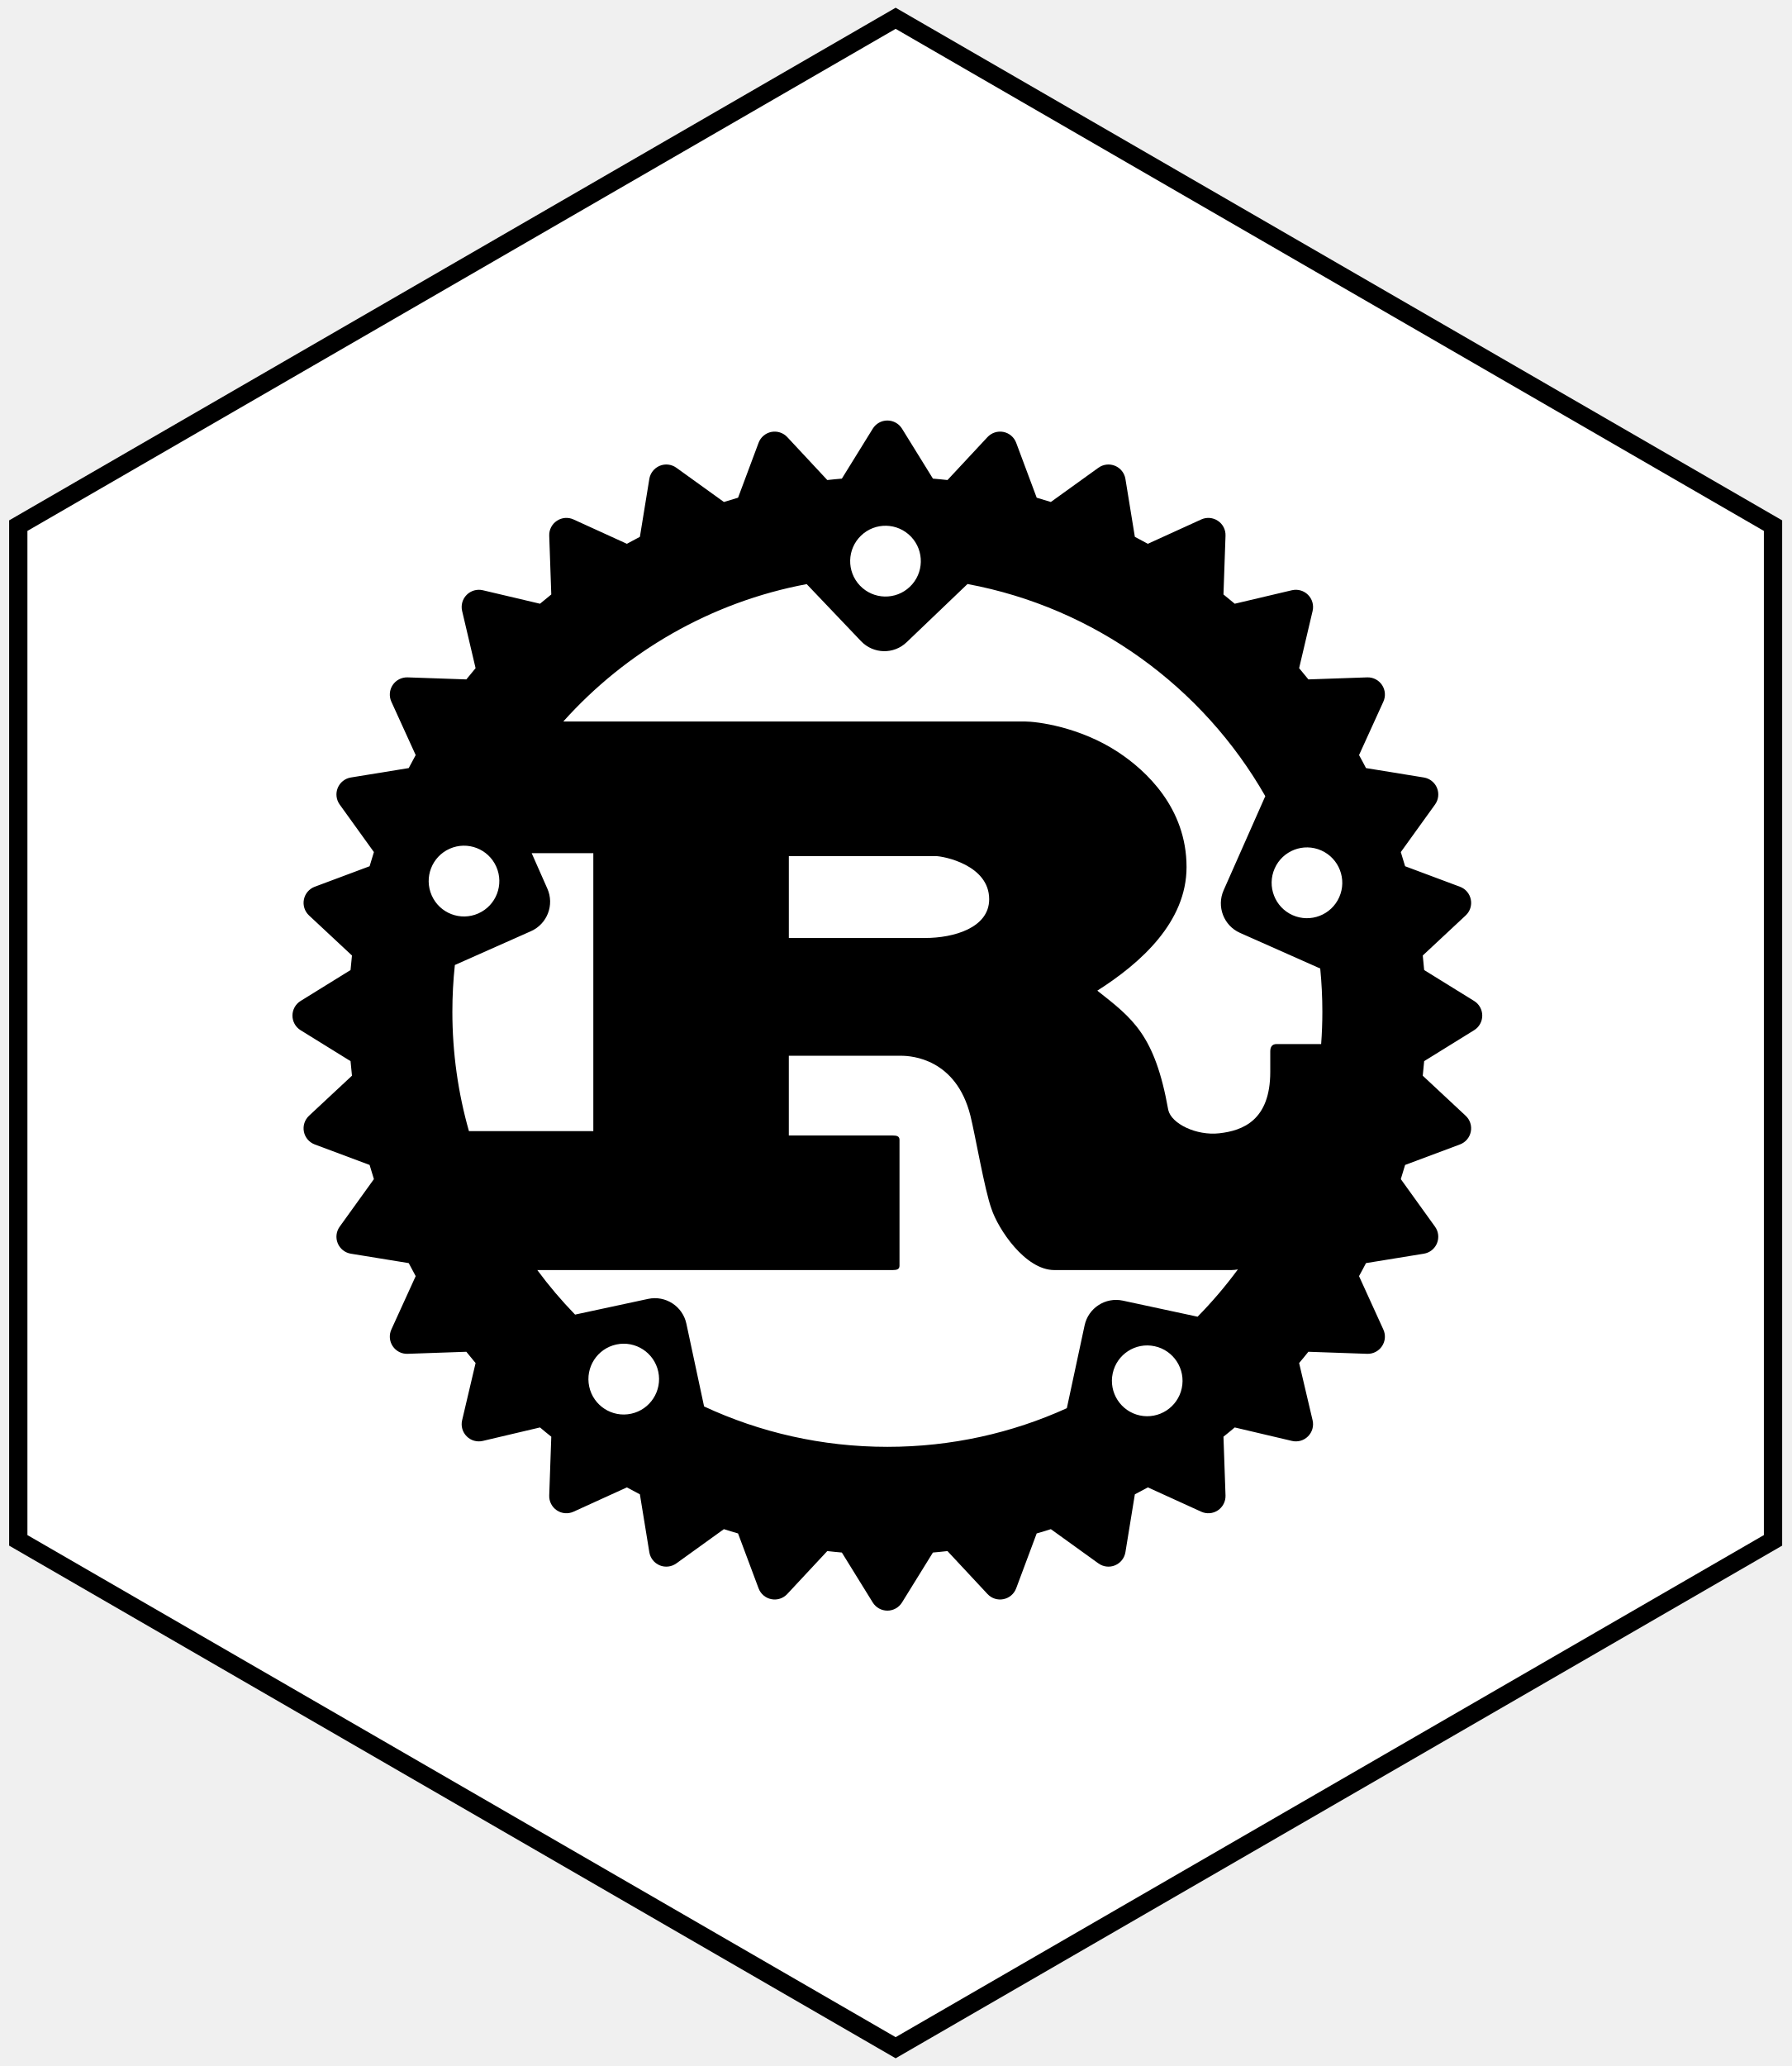
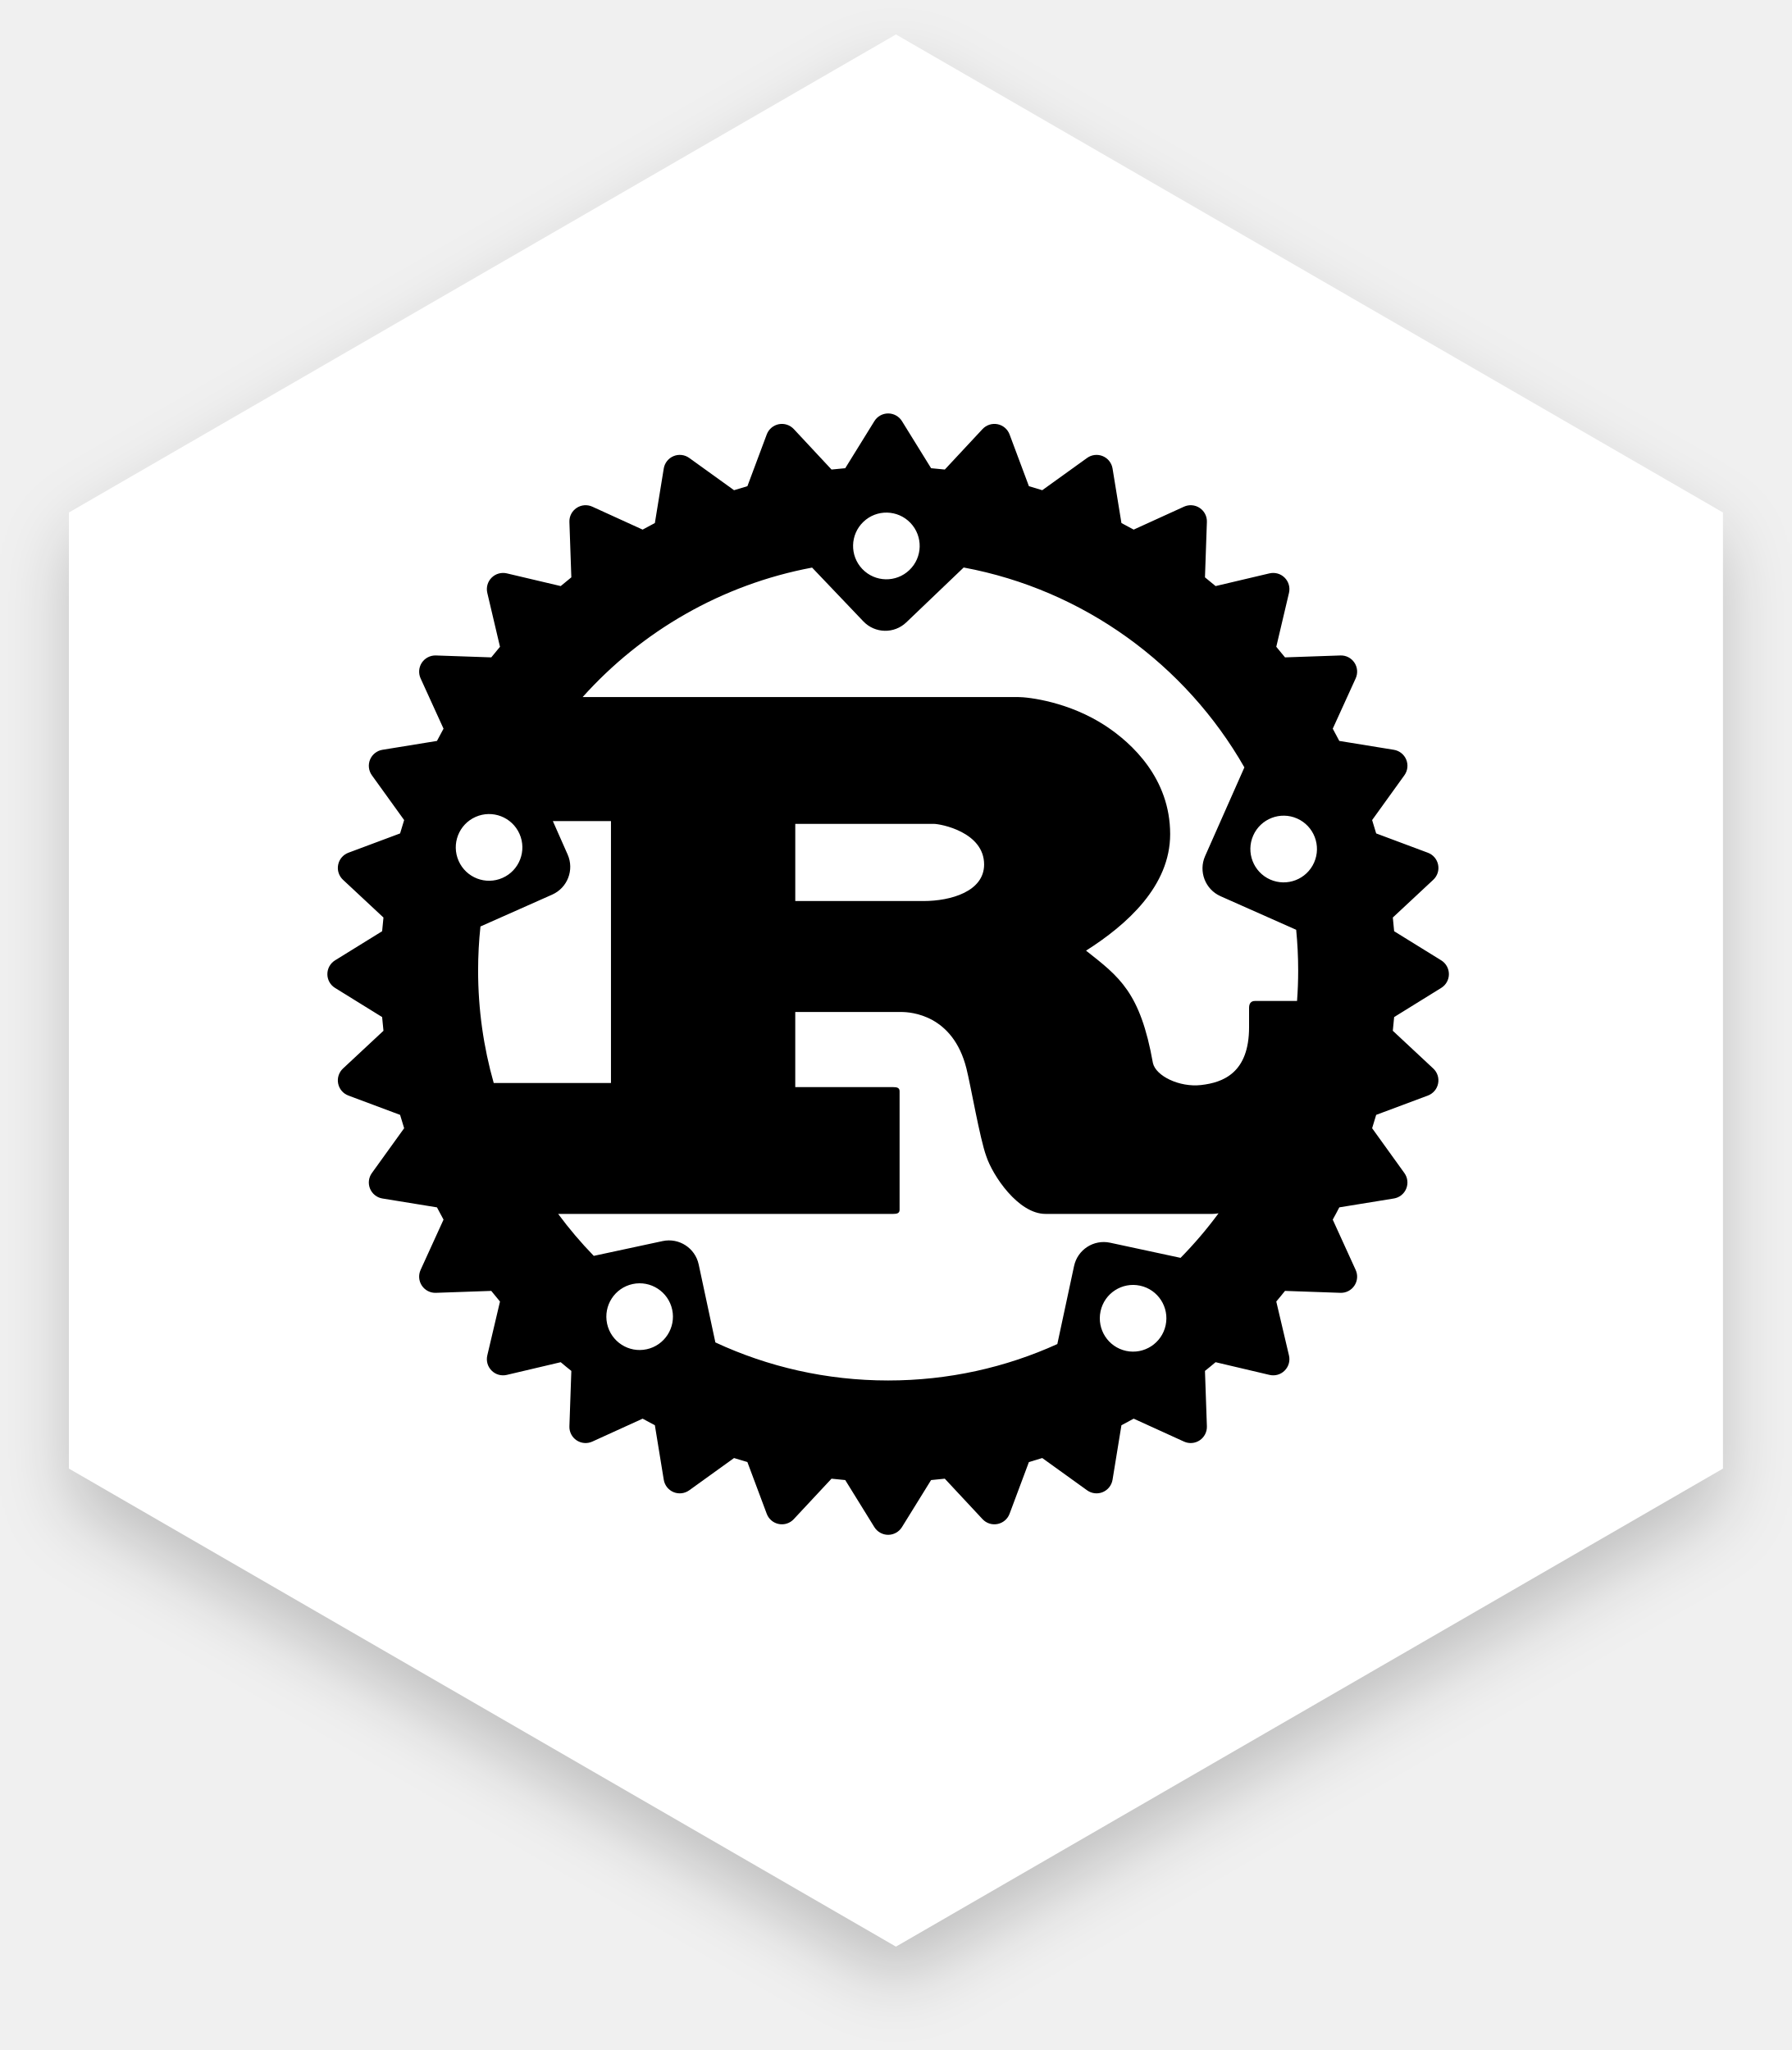
- <svg xmlns="http://www.w3.org/2000/svg" width="98px" height="113px" viewBox="0 0 98 113" version="1.1">
-   <defs />
+ <svg xmlns="http://www.w3.org/2000/svg" xmlns:xlink="http://www.w3.org/1999/xlink" width="104px" height="119px" viewBox="0 0 104 119" version="1.1">
+   <defs>
+     <polygon id="path-1" points="48 0 96 27.75 96 83.25 48 111 -2.3581137e-12 83.25 -2.38919995e-12 27.75" />
+     <filter x="-50%" y="-50%" width="200%" height="200%" filterUnits="objectBoundingBox" id="filter-2">
+       <feOffset dx="0" dy="2" in="SourceAlpha" result="shadowOffsetOuter1" />
+       <feGaussianBlur stdDeviation="2" in="shadowOffsetOuter1" result="shadowBlurOuter1" />
+       <feColorMatrix values="0 0 0 0 0   0 0 0 0 0   0 0 0 0 0  0 0 0 0.2 0" type="matrix" in="shadowBlurOuter1" />
+     </filter>
+   </defs>
  <g id="Page-1" stroke="none" stroke-width="1" fill="none" fill-rule="evenodd">
-     <g id="DesktopHD_Round7_ClientGuides-Copy" transform="translate(-1031, -1265)">
+     <g id="DesktopHD_Round7_ClientGuides-Copy" transform="translate(-1028, -1264)">
      <g id="clients-copy" transform="translate(389, 1067)">
        <g id="row1">
          <g id="rust" transform="translate(643, 199)">
-             <polygon id="Polygon" stroke="#000000" stroke-linecap="round" fill="#FFFFFF" points="48 0 96 27.75 96 83.25 48 111 -2.3581137e-12 83.25 -2.38919995e-12 27.75" />
+             <g id="Polygon">
+               <use fill="black" fill-opacity="1" filter="url(#filter-2)" xlink:href="#path-1" />
+               <use fill="#FFFFFF" fill-rule="evenodd" xlink:href="#path-1" />
+             </g>
            <g transform="translate(15, 22)" id="path3" fill="#000000">
              <path d="M64.648,31.748 L61.915,30.057 C61.892,29.791 61.866,29.525 61.838,29.261 L64.186,27.07 C64.425,26.848 64.532,26.518 64.467,26.199 C64.404,25.879 64.18,25.615 63.874,25.501 L60.872,24.379 C60.797,24.119 60.718,23.861 60.637,23.604 L62.51,21.003 C62.701,20.739 62.74,20.395 62.616,20.093 C62.491,19.793 62.219,19.577 61.898,19.525 L58.732,19.01 C58.609,18.77 58.481,18.533 58.352,18.299 L59.682,15.379 C59.818,15.082 59.79,14.736 59.609,14.466 C59.428,14.195 59.121,14.036 58.794,14.049 L55.581,14.16 C55.415,13.953 55.246,13.747 55.074,13.545 L55.812,10.415 C55.886,10.097 55.792,9.765 55.561,9.534 C55.332,9.304 54.998,9.209 54.68,9.283 L51.552,10.021 C51.349,9.849 51.143,9.68 50.935,9.514 L51.047,6.301 C51.06,5.975 50.901,5.666 50.63,5.486 C50.358,5.304 50.014,5.277 49.718,5.412 L46.798,6.743 C46.563,6.613 46.326,6.485 46.087,6.362 L45.571,3.195 C45.519,2.875 45.304,2.602 45.003,2.478 C44.702,2.353 44.358,2.393 44.094,2.583 L41.491,4.456 C41.235,4.375 40.977,4.296 40.717,4.222 L39.595,1.219 C39.481,0.913 39.217,0.688 38.897,0.625 C38.577,0.562 38.248,0.669 38.026,0.906 L35.836,3.256 C35.571,3.227 35.305,3.2 35.04,3.179 L33.348,0.445 C33.177,0.169 32.874,0 32.548,0 C32.222,0 31.919,0.169 31.749,0.445 L30.057,3.179 C29.791,3.2 29.525,3.227 29.261,3.256 L27.07,0.906 C26.848,0.669 26.518,0.562 26.199,0.625 C25.879,0.689 25.615,0.913 25.501,1.219 L24.379,4.222 C24.119,4.296 23.861,4.375 23.604,4.456 L21.002,2.583 C20.738,2.393 20.393,2.352 20.092,2.478 C19.792,2.602 19.576,2.875 19.524,3.195 L19.008,6.362 C18.769,6.485 18.533,6.613 18.297,6.743 L15.378,5.412 C15.081,5.276 14.735,5.304 14.465,5.486 C14.194,5.666 14.035,5.975 14.048,6.301 L14.16,9.514 C13.952,9.68 13.746,9.849 13.543,10.021 L10.414,9.283 C10.096,9.209 9.763,9.304 9.533,9.534 C9.301,9.765 9.208,10.097 9.282,10.415 L10.019,13.545 C9.848,13.748 9.679,13.953 9.513,14.16 L6.3,14.049 C5.976,14.039 5.666,14.195 5.485,14.466 C5.304,14.736 5.276,15.082 5.411,15.379 L6.742,18.299 C6.613,18.533 6.485,18.77 6.361,19.01 L3.195,19.525 C2.874,19.577 2.603,19.792 2.478,20.093 C2.353,20.395 2.394,20.739 2.583,21.003 L4.456,23.604 C4.375,23.861 4.296,24.119 4.221,24.379 L1.218,25.501 C0.914,25.615 0.689,25.879 0.626,26.199 C0.562,26.519 0.669,26.848 0.907,27.07 L3.256,29.261 C3.227,29.525 3.2,29.791 3.178,30.057 L0.445,31.748 C0.169,31.919 0,32.222 0,32.548 C0,32.875 0.169,33.177 0.445,33.347 L3.178,35.039 C3.2,35.305 3.227,35.571 3.256,35.835 L0.907,38.026 C0.669,38.248 0.562,38.578 0.626,38.897 C0.689,39.217 0.914,39.48 1.218,39.595 L4.221,40.717 C4.296,40.977 4.375,41.235 4.456,41.492 L2.583,44.094 C2.393,44.358 2.353,44.702 2.478,45.003 C2.603,45.304 2.875,45.52 3.196,45.571 L6.361,46.086 C6.485,46.326 6.612,46.563 6.742,46.798 L5.411,49.717 C5.276,50.014 5.304,50.359 5.485,50.63 C5.667,50.902 5.976,51.06 6.3,51.047 L9.512,50.935 C9.679,51.144 9.847,51.348 10.019,51.552 L9.282,54.682 C9.208,54.999 9.301,55.33 9.533,55.561 C9.762,55.793 10.096,55.886 10.414,55.811 L13.543,55.074 C13.746,55.247 13.952,55.415 14.16,55.58 L14.048,58.794 C14.035,59.119 14.194,59.428 14.465,59.609 C14.735,59.79 15.081,59.818 15.378,59.682 L18.297,58.352 C18.532,58.482 18.768,58.609 19.008,58.733 L19.524,61.897 C19.576,62.219 19.791,62.492 20.092,62.616 C20.393,62.741 20.738,62.7 21.002,62.51 L23.603,60.637 C23.86,60.718 24.118,60.798 24.378,60.872 L25.501,63.874 C25.614,64.178 25.878,64.404 26.198,64.466 C26.518,64.531 26.847,64.424 27.069,64.185 L29.26,61.836 C29.524,61.867 29.791,61.892 30.057,61.916 L31.748,64.649 C31.919,64.924 32.222,65.094 32.548,65.094 C32.873,65.094 33.176,64.925 33.347,64.649 L35.039,61.916 C35.305,61.892 35.571,61.867 35.835,61.836 L38.025,64.185 C38.247,64.424 38.577,64.531 38.896,64.466 C39.216,64.404 39.48,64.178 39.594,63.874 L40.716,60.872 C40.976,60.798 41.235,60.718 41.491,60.637 L44.093,62.51 C44.357,62.7 44.702,62.741 45.002,62.616 C45.303,62.492 45.518,62.219 45.571,61.897 L46.087,58.733 C46.326,58.609 46.562,58.48 46.798,58.352 L49.717,59.682 C50.014,59.818 50.359,59.79 50.629,59.609 C50.9,59.428 51.058,59.12 51.047,58.794 L50.935,55.58 C51.142,55.414 51.348,55.247 51.551,55.074 L54.68,55.811 C54.998,55.886 55.331,55.793 55.56,55.561 C55.792,55.33 55.886,54.999 55.811,54.682 L55.074,51.552 C55.246,51.348 55.415,51.144 55.58,50.935 L58.793,51.047 C59.117,51.06 59.427,50.902 59.608,50.63 C59.79,50.359 59.818,50.014 59.681,49.717 L58.351,46.798 C58.481,46.563 58.609,46.326 58.732,46.086 L61.897,45.571 C62.219,45.52 62.491,45.304 62.615,45.003 C62.739,44.702 62.7,44.358 62.509,44.094 L60.637,41.492 C60.717,41.235 60.796,40.977 60.872,40.717 L63.874,39.595 C64.179,39.48 64.404,39.217 64.466,38.897 C64.531,38.577 64.424,38.248 64.185,38.026 L61.837,35.835 C61.866,35.571 61.892,35.305 61.915,35.039 L64.647,33.347 C64.924,33.177 65.093,32.874 65.093,32.548 C65.093,32.222 64.925,31.919 64.648,31.748 L64.648,31.748 Z M46.358,54.418 C45.314,54.193 44.651,53.164 44.875,52.118 C45.098,51.072 46.126,50.407 47.169,50.632 C48.212,50.855 48.877,51.886 48.653,52.93 C48.43,53.975 47.401,54.641 46.358,54.418 L46.358,54.418 Z M45.429,48.138 C44.477,47.934 43.541,48.54 43.337,49.494 L42.366,54.021 C39.373,55.38 36.048,56.135 32.546,56.135 C28.965,56.135 25.568,55.343 22.52,53.926 L21.551,49.398 C21.347,48.446 20.41,47.839 19.459,48.043 L15.462,48.902 C14.72,48.138 14.029,47.324 13.395,46.466 L32.844,46.466 C33.064,46.466 33.211,46.426 33.211,46.225 L33.211,39.346 C33.211,39.146 33.064,39.106 32.844,39.106 L27.156,39.106 L27.156,34.745 L33.308,34.745 C33.869,34.745 36.31,34.905 37.091,38.025 C37.335,38.985 37.872,42.106 38.239,43.106 C38.604,44.227 40.093,46.466 41.68,46.466 L51.371,46.466 C51.481,46.466 51.599,46.453 51.723,46.431 C51.05,47.344 50.313,48.209 49.519,49.017 L45.429,48.138 L45.429,48.138 Z M18.53,54.323 C17.487,54.549 16.459,53.883 16.235,52.838 C16.011,51.79 16.675,50.762 17.719,50.537 C18.762,50.314 19.79,50.979 20.014,52.025 C20.237,53.07 19.573,54.1 18.53,54.323 L18.53,54.323 Z M11.152,24.406 C11.585,25.383 11.145,26.528 10.169,26.96 C9.193,27.394 8.051,26.953 7.619,25.975 C7.186,24.997 7.626,23.854 8.602,23.421 C9.578,22.988 10.719,23.428 11.152,24.406 L11.152,24.406 Z M8.885,29.781 L13.049,27.931 C13.938,27.536 14.34,26.494 13.945,25.603 L13.087,23.663 L16.46,23.663 L16.46,38.866 L9.655,38.866 C9.065,36.791 8.749,34.601 8.749,32.338 C8.749,31.474 8.795,30.62 8.885,29.781 L8.885,29.781 Z M27.157,28.305 L27.157,23.824 L35.188,23.824 C35.603,23.824 38.117,24.303 38.117,26.183 C38.117,27.744 36.189,28.304 34.603,28.304 L27.157,28.304 L27.157,28.305 Z M56.345,32.338 C56.345,32.933 56.323,33.521 56.279,34.105 L53.838,34.105 C53.593,34.105 53.495,34.265 53.495,34.505 L53.495,35.626 C53.495,38.265 52.007,38.84 50.703,38.986 C49.461,39.126 48.084,38.466 47.914,37.706 C47.181,33.585 45.961,32.705 44.033,31.184 C46.425,29.665 48.915,27.424 48.915,24.423 C48.915,21.184 46.694,19.143 45.18,18.143 C43.056,16.743 40.705,16.462 40.07,16.462 L14.818,16.462 C18.243,12.641 22.884,9.933 28.133,8.948 L31.109,12.071 C31.782,12.775 32.896,12.802 33.6,12.128 L36.931,8.943 C43.909,10.242 49.818,14.586 53.223,20.546 L50.943,25.695 C50.549,26.586 50.951,27.629 51.84,28.024 L56.229,29.973 C56.305,30.753 56.345,31.54 56.345,32.338 L56.345,32.338 Z M31.11,6.292 C31.881,5.553 33.105,5.582 33.843,6.355 C34.58,7.129 34.552,8.354 33.779,9.092 C33.008,9.831 31.784,9.802 31.046,9.028 C30.31,8.255 30.338,7.031 31.11,6.292 L31.11,6.292 Z M53.736,24.5 C54.168,23.523 55.31,23.082 56.286,23.515 C57.261,23.948 57.702,25.093 57.269,26.07 C56.837,27.047 55.695,27.488 54.718,27.055 C53.744,26.622 53.304,25.478 53.736,24.5 L53.736,24.5 Z" />
            </g>
          </g>
        </g>
      </g>
    </g>
  </g>
</svg>
